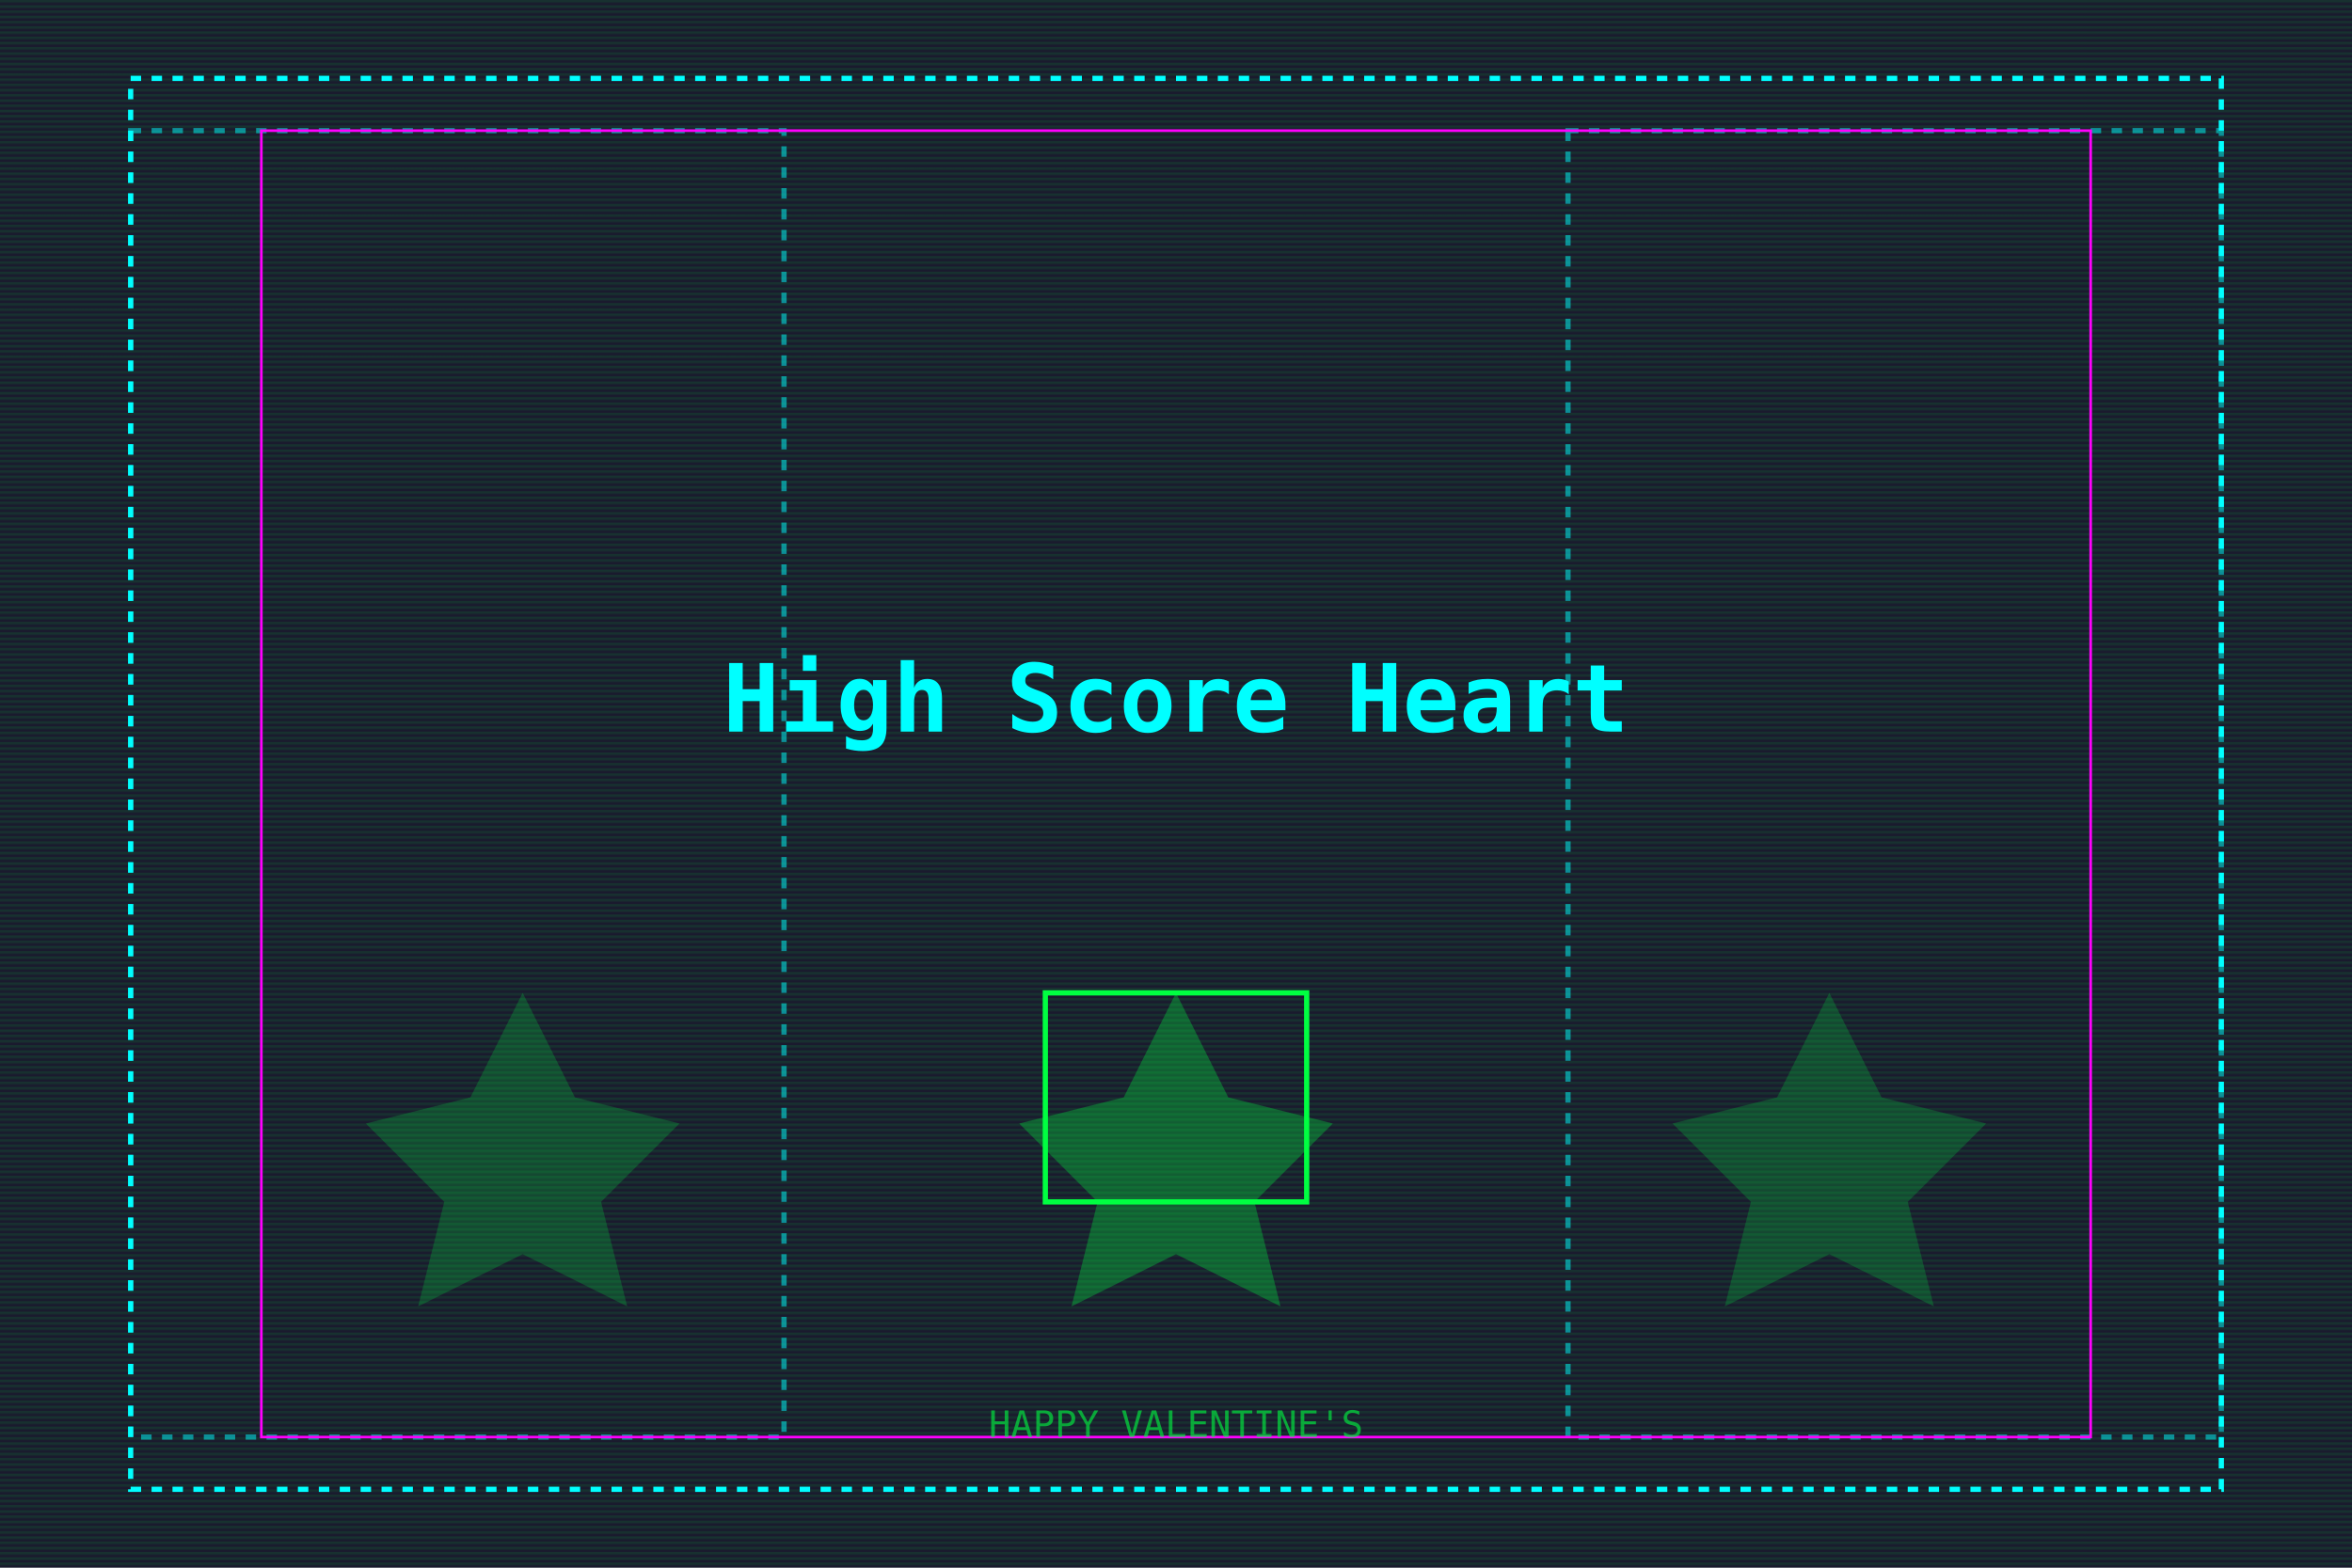
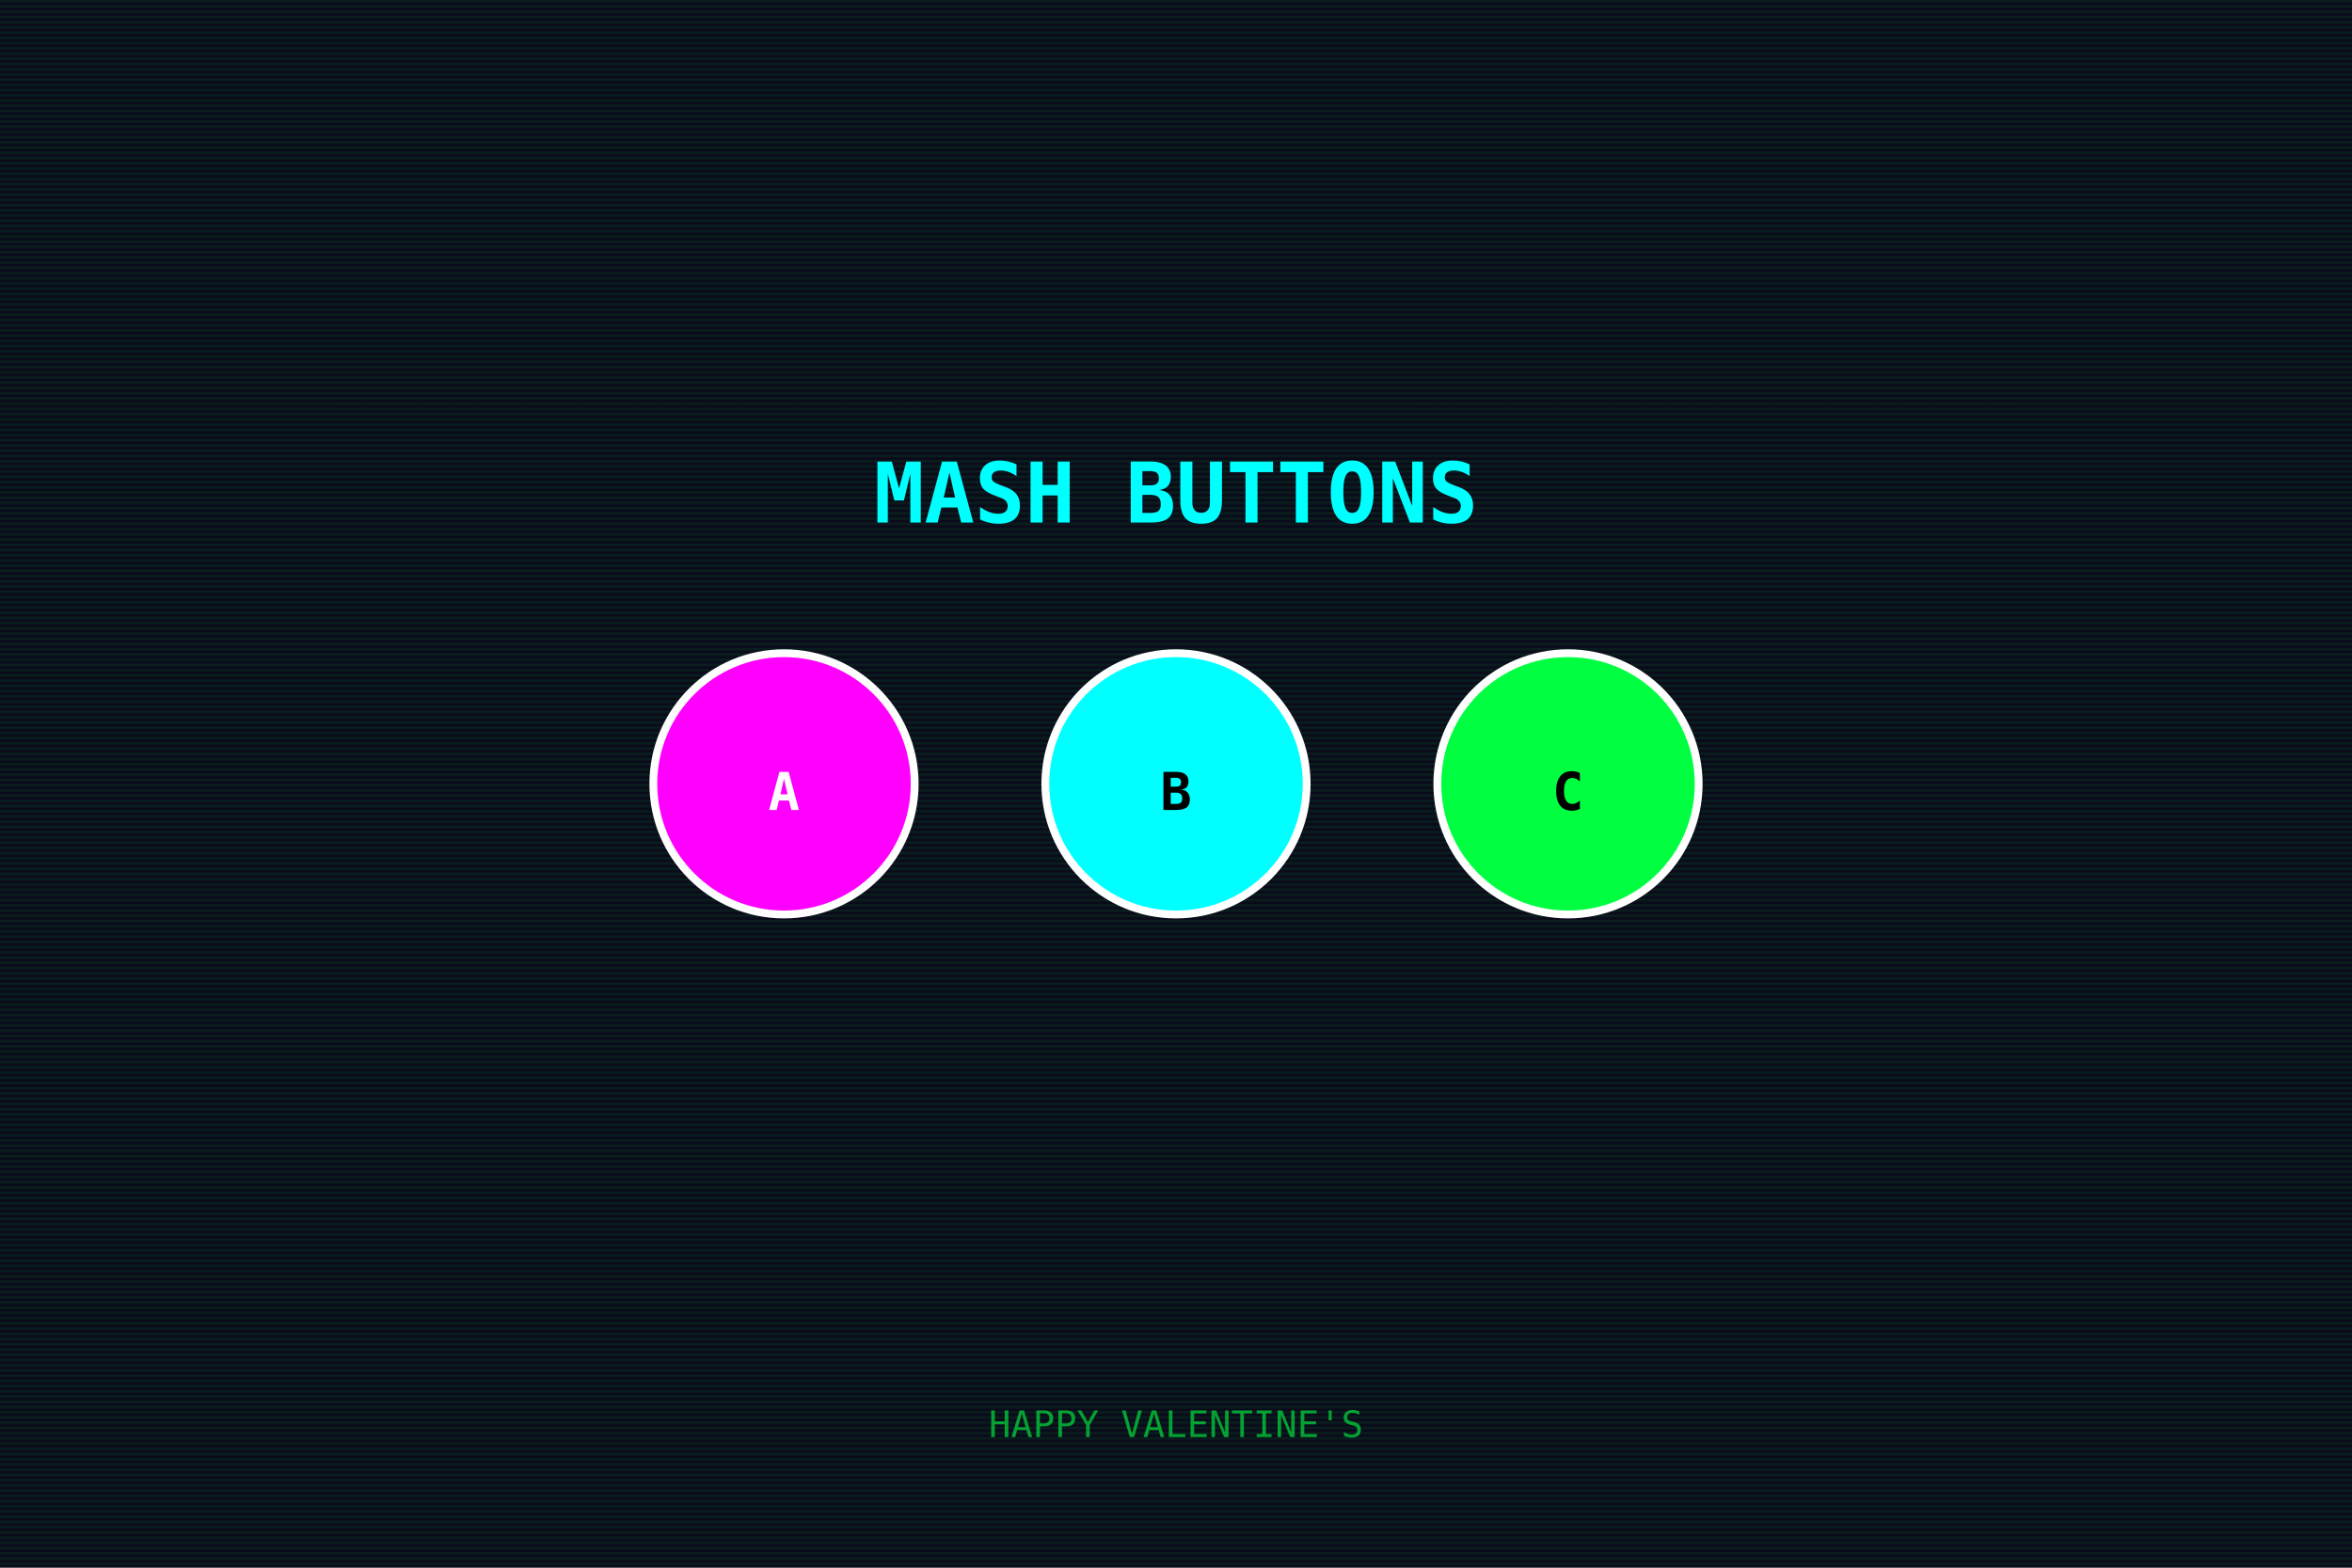
- <svg xmlns="http://www.w3.org/2000/svg" viewBox="0 0 900 600" style="background:#0a0a1a">
-   <rect width="900" height="600" fill="#1a1a2e" />
+ <svg xmlns="http://www.w3.org/2000/svg" viewBox="0 0 900 600">
  <defs>
-     <pattern id="scanlinesAL9014" patternUnits="userSpaceOnUse" width="2" height="2">
-       <rect width="2" height="1" fill="#00ff41" opacity="0.1" />
+     <pattern id="s14" patternUnits="userSpaceOnUse" width="2" height="2">
+       <rect width="2" height="1" fill="#00ff41" opacity="0.08" />
    </pattern>
  </defs>
-   <rect width="900" height="600" fill="url(#scanlinesAL9014)" />
-   <rect x="50" y="50" width="250" height="500" fill="none" stroke="#00ffff" stroke-width="2" stroke-dasharray="4 4" opacity="0.5" />
-   <rect x="600" y="50" width="250" height="500" fill="none" stroke="#00ffff" stroke-width="2" stroke-dasharray="4 4" opacity="0.5" />
-   <rect x="50" y="30" width="800" height="540" fill="none" stroke="#00ffff" stroke-width="2" stroke-dasharray="4 4" />
-   <rect x="100" y="50" width="700" height="500" fill="none" stroke="#ff00ff" stroke-width="1" />
-   <rect x="400" y="380" width="100" height="80" fill="none" stroke="#00ff41" stroke-width="2" />
-   <path d="M 450 380 L 470 420 L 510 430 L 480 460 L 490 500 L 450 480 L 410 500 L 420 460 L 390 430 L 430 420 Z" fill="#00ff41" opacity="0.3" />
-   <path d="M 200 380 L 220 420 L 260 430 L 230 460 L 240 500 L 200 480 L 160 500 L 170 460 L 140 430 L 180 420 Z" fill="#00ff41" opacity="0.2" />
-   <path d="M 700 380 L 720 420 L 760 430 L 730 460 L 740 500 L 700 480 L 660 500 L 670 460 L 640 430 L 680 420 Z" fill="#00ff41" opacity="0.2" />
-   <text x="450" y="280" font-family="monospace" font-size="36" fill="#00ffff" text-anchor="middle" font-weight="bold">High Score Heart</text>
+   <rect width="900" height="600" fill="#0a0a1a" />
+   <rect width="900" height="600" fill="url(#s14)" />
+   <circle cx="300" cy="300" r="50" fill="#ff00ff" stroke="#fff" stroke-width="3" />
+   <circle cx="450" cy="300" r="50" fill="#00ffff" stroke="#fff" stroke-width="3" />
+   <circle cx="600" cy="300" r="50" fill="#00ff41" stroke="#fff" stroke-width="3" />
+   <text x="300" y="310" font-family="monospace" font-size="20" fill="#fff" text-anchor="middle" font-weight="bold">A</text>
+   <text x="450" y="310" font-family="monospace" font-size="20" fill="#000" text-anchor="middle" font-weight="bold">B</text>
+   <text x="600" y="310" font-family="monospace" font-size="20" fill="#000" text-anchor="middle" font-weight="bold">C</text>
+   <text x="450" y="200" font-family="monospace" font-size="32" fill="#00ffff" text-anchor="middle" font-weight="bold">MASH BUTTONS</text>
  <text x="450" y="550" font-family="monospace" font-size="14" fill="#00ff41" text-anchor="middle" opacity="0.6">HAPPY VALENTINE'S</text>
</svg>
